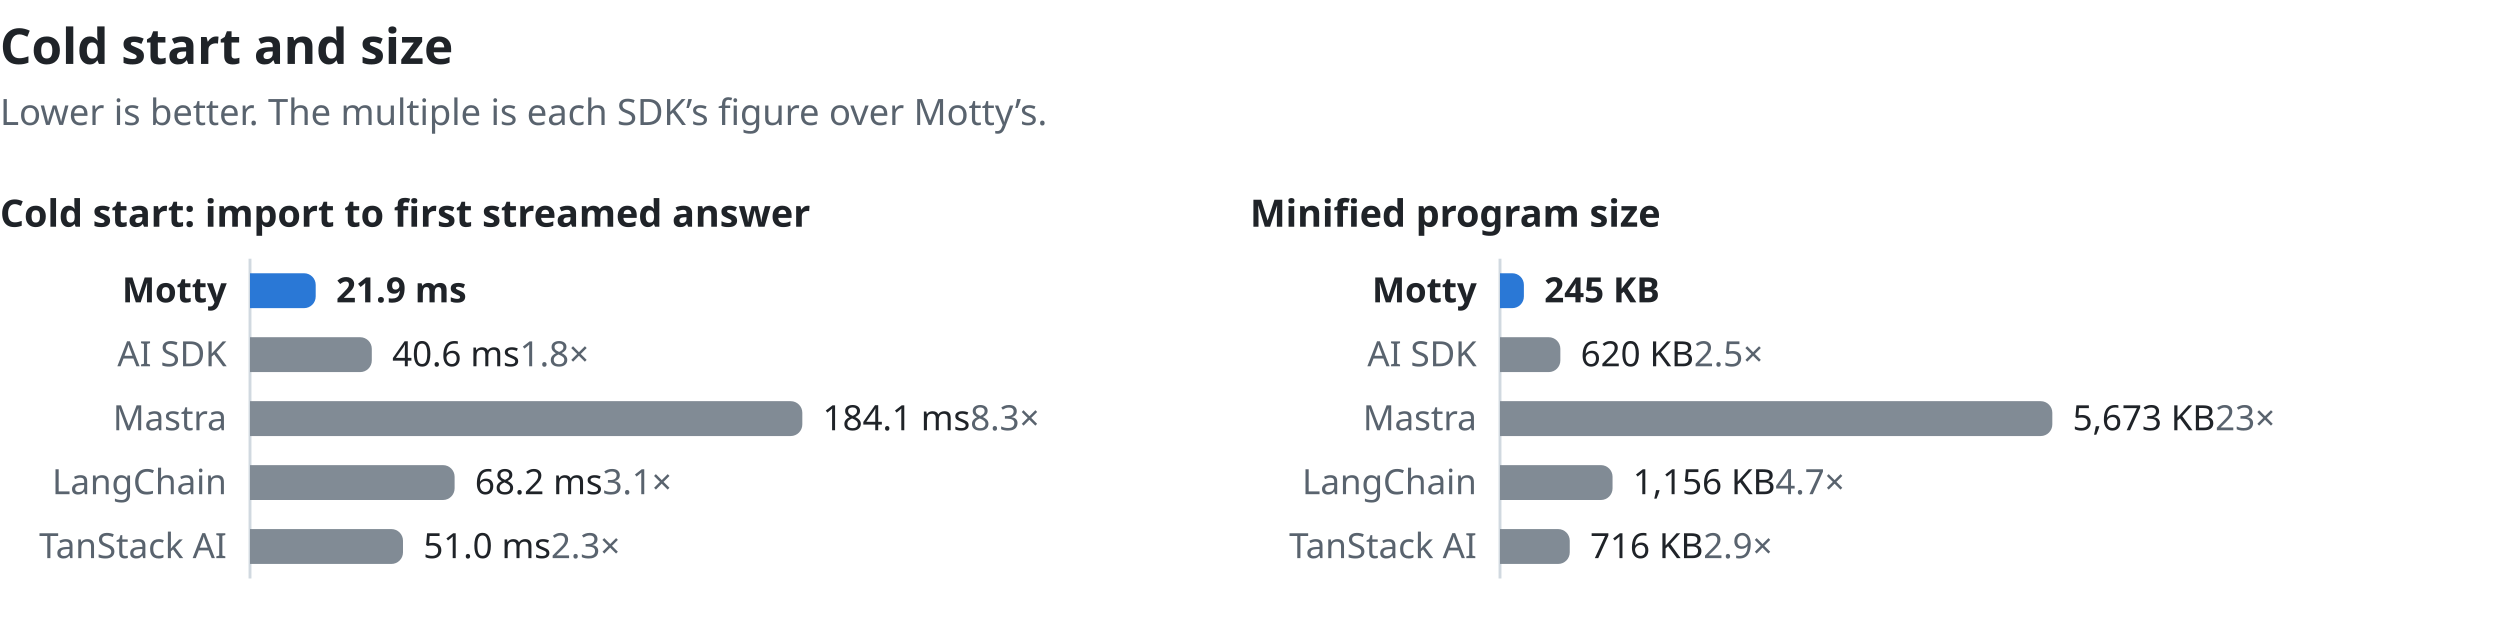
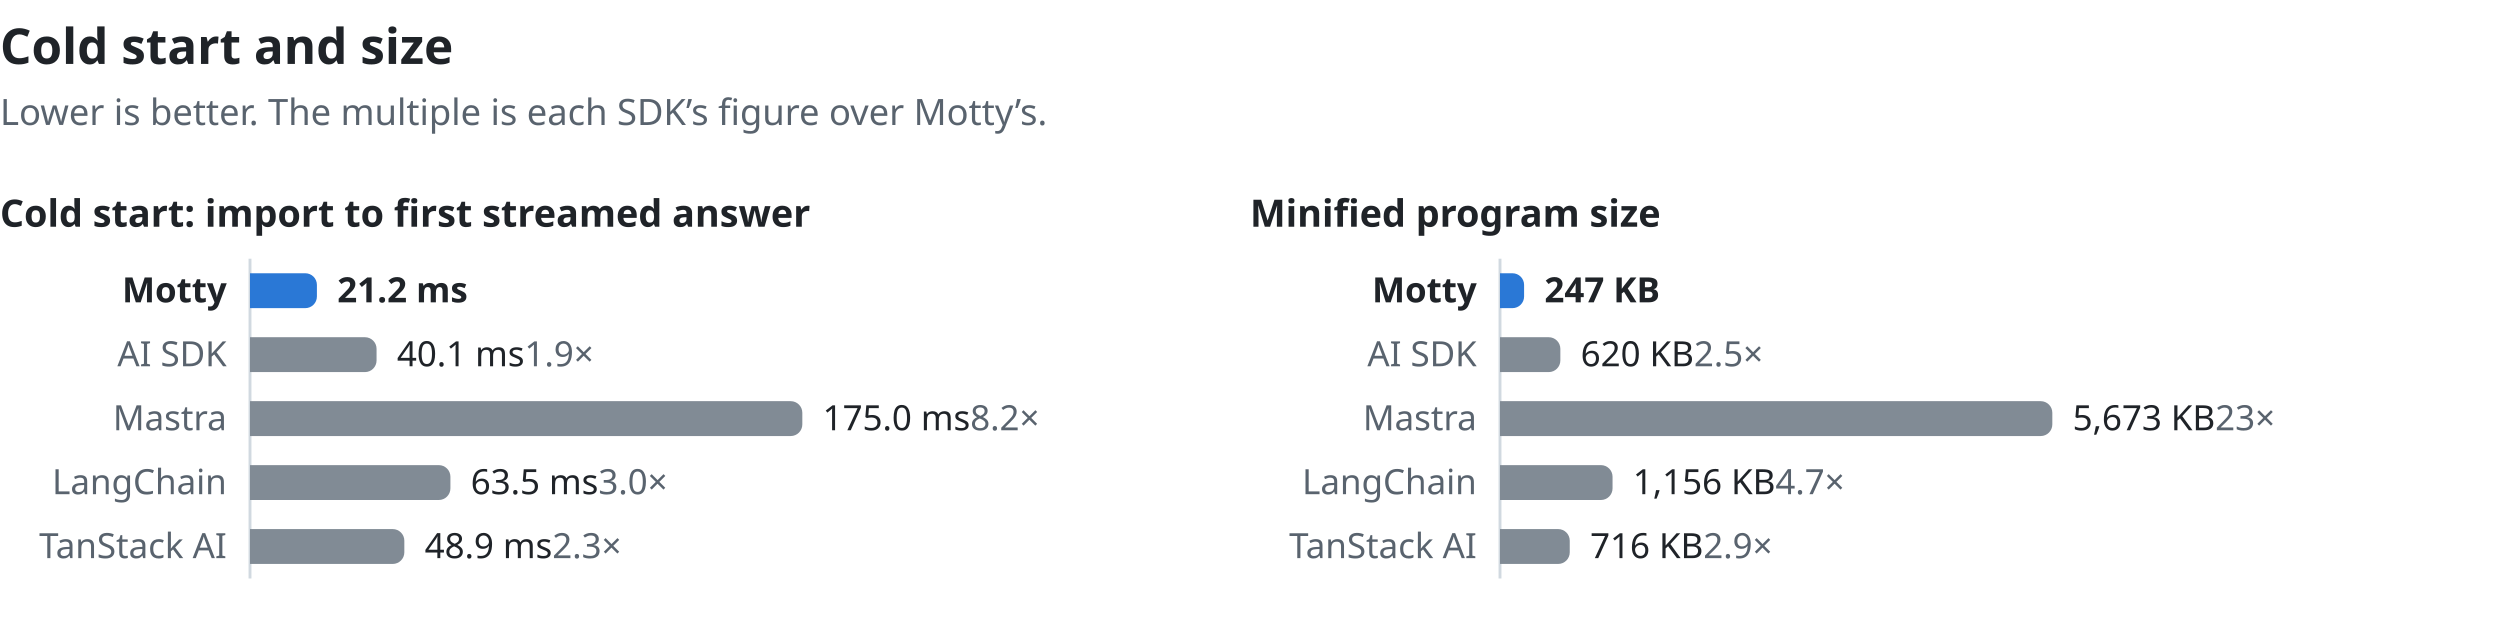
<svg xmlns="http://www.w3.org/2000/svg" viewBox="0 0 860 212" width="860" height="212" font-family="-apple-system,BlinkMacSystemFont,'Segoe UI','Noto Sans',Helvetica,Arial,sans-serif" role="img" aria-label="Cold start and size. Lower is better. The multiple is each SDK’s figure over Motty’s.">
  <text x="0" y="22" font-size="17" font-weight="600" fill="#1f2328">Cold start and size</text>
  <text x="0" y="43" font-size="12.5" fill="#59636e">Lower is better. The multiple is each SDK’s figure over Motty’s.</text>
  <text x="0" y="78" font-size="13" font-weight="600" fill="#1f2328">Cold start: import to first streamed answer</text>
  <line x1="86" x2="86" y1="89" y2="199" stroke="#d1d9e0" stroke-width="1" />
  <text x="78" y="104" font-size="12" text-anchor="end" fill="#1f2328" font-weight="600">Motty</text>
-   <path d="M86 94h18.602a4 4 0 0 1 4 4v4a4 4 0 0 1 -4 4h-18.602z" fill="#2a78d6" />
-   <text x="115.602" y="104" font-size="12" fill="#1f2328" font-weight="600">21.9 ms</text>
+   <path d="M86 94h19.017a4 4 0 0 1 4 4v4a4 4 0 0 1 -4 4h-19.017z" fill="#2a78d6" />
+   <text x="116.017" y="104" font-size="12" fill="#1f2328" font-weight="600">21.2 ms</text>
  <text x="78" y="126" font-size="12" text-anchor="end" fill="#59636e">AI SDK</text>
-   <path d="M86 116h37.901a4 4 0 0 1 4 4v4a4 4 0 0 1 -4 4h-37.901z" fill="#818b95" />
-   <text x="134.901" y="126" font-size="12" fill="#1f2328">40.6 ms<tspan fill="#59636e" font-weight="400">  1.8×</tspan>
+   <path d="M86 116h39.537a4 4 0 0 1 4 4v4a4 4 0 0 1 -4 4h-39.537z" fill="#818b95" />
+   <text x="136.537" y="126" font-size="12" fill="#1f2328">40.1 ms<tspan fill="#59636e" font-weight="400">  1.9×</tspan>
  </text>
  <text x="78" y="148" font-size="12" text-anchor="end" fill="#59636e">Mastra</text>
  <path d="M86 138h186a4 4 0 0 1 4 4v4a4 4 0 0 1 -4 4h-186z" fill="#818b95" />
-   <text x="283" y="148" font-size="12" fill="#1f2328">184.1 ms<tspan fill="#59636e" font-weight="400">  8.3×</tspan>
+   <text x="283" y="148" font-size="12" fill="#1f2328">175.0 ms<tspan fill="#59636e" font-weight="400">  8.2×</tspan>
  </text>
  <text x="78" y="170" font-size="12" text-anchor="end" fill="#59636e">LangChain</text>
-   <path d="M86 160h66.386a4 4 0 0 1 4 4v4a4 4 0 0 1 -4 4h-66.386z" fill="#818b95" />
-   <text x="163.386" y="170" font-size="12" fill="#1f2328">68.2 ms<tspan fill="#59636e" font-weight="400">  3.1×</tspan>
+   <path d="M86 160h64.943a4 4 0 0 1 4 4v4a4 4 0 0 1 -4 4h-64.943z" fill="#818b95" />
+   <text x="161.943" y="170" font-size="12" fill="#1f2328">63.5 ms<tspan fill="#59636e" font-weight="400">  3.0×</tspan>
  </text>
  <text x="78" y="192" font-size="12" text-anchor="end" fill="#59636e">TanStack AI</text>
-   <path d="M86 182h48.634a4 4 0 0 1 4 4v4a4 4 0 0 1 -4 4h-48.634z" fill="#818b95" />
-   <text x="145.634" y="192" font-size="12" fill="#1f2328">51.0 ms<tspan fill="#59636e" font-weight="400">  2.3×</tspan>
+   <path d="M86 182h49.091a4 4 0 0 1 4 4v4a4 4 0 0 1 -4 4h-49.091z" fill="#818b95" />
+   <text x="146.091" y="192" font-size="12" fill="#1f2328">48.9 ms<tspan fill="#59636e" font-weight="400">  2.3×</tspan>
  </text>
  <text x="430" y="78" font-size="13" font-weight="600" fill="#1f2328">Minified program size</text>
  <line x1="516" x2="516" y1="89" y2="199" stroke="#d1d9e0" stroke-width="1" />
  <text x="508" y="104" font-size="12" text-anchor="end" fill="#1f2328" font-weight="600">Motty</text>
-   <path d="M516 94h4.217a4 4 0 0 1 4 4v4a4 4 0 0 1 -4 4h-4.217z" fill="#2a78d6" />
-   <text x="531.217" y="104" font-size="12" fill="#1f2328" font-weight="600">245 KB</text>
+   <path d="M516 94h4.287a4 4 0 0 1 4 4v4a4 4 0 0 1 -4 4h-4.287z" fill="#2a78d6" />
+   <text x="531.287" y="104" font-size="12" fill="#1f2328" font-weight="600">247 KB</text>
  <text x="508" y="126" font-size="12" text-anchor="end" fill="#59636e">AI SDK</text>
  <path d="M516 116h16.761a4 4 0 0 1 4 4v4a4 4 0 0 1 -4 4h-16.761z" fill="#818b95" />
  <text x="543.761" y="126" font-size="12" fill="#1f2328">620 KB<tspan fill="#59636e" font-weight="400">  2.5×</tspan>
  </text>
  <text x="508" y="148" font-size="12" text-anchor="end" fill="#59636e">Mastra</text>
  <path d="M516 138h186a4 4 0 0 1 4 4v4a4 4 0 0 1 -4 4h-186z" fill="#818b95" />
  <text x="713" y="148" font-size="12" fill="#1f2328">5,673 KB<tspan fill="#59636e" font-weight="400">  23×</tspan>
  </text>
  <text x="508" y="170" font-size="12" text-anchor="end" fill="#59636e">LangChain</text>
  <path d="M516 160h34.717a4 4 0 0 1 4 4v4a4 4 0 0 1 -4 4h-34.717z" fill="#818b95" />
  <text x="561.717" y="170" font-size="12" fill="#1f2328">1,156 KB<tspan fill="#59636e" font-weight="400">  4.7×</tspan>
  </text>
  <text x="508" y="192" font-size="12" text-anchor="end" fill="#59636e">TanStack AI</text>
  <path d="M516 182h19.996a4 4 0 0 1 4 4v4a4 4 0 0 1 -4 4h-19.996z" fill="#818b95" />
  <text x="546.996" y="192" font-size="12" fill="#1f2328">716 KB<tspan fill="#59636e" font-weight="400">  2.9×</tspan>
  </text>
</svg>
